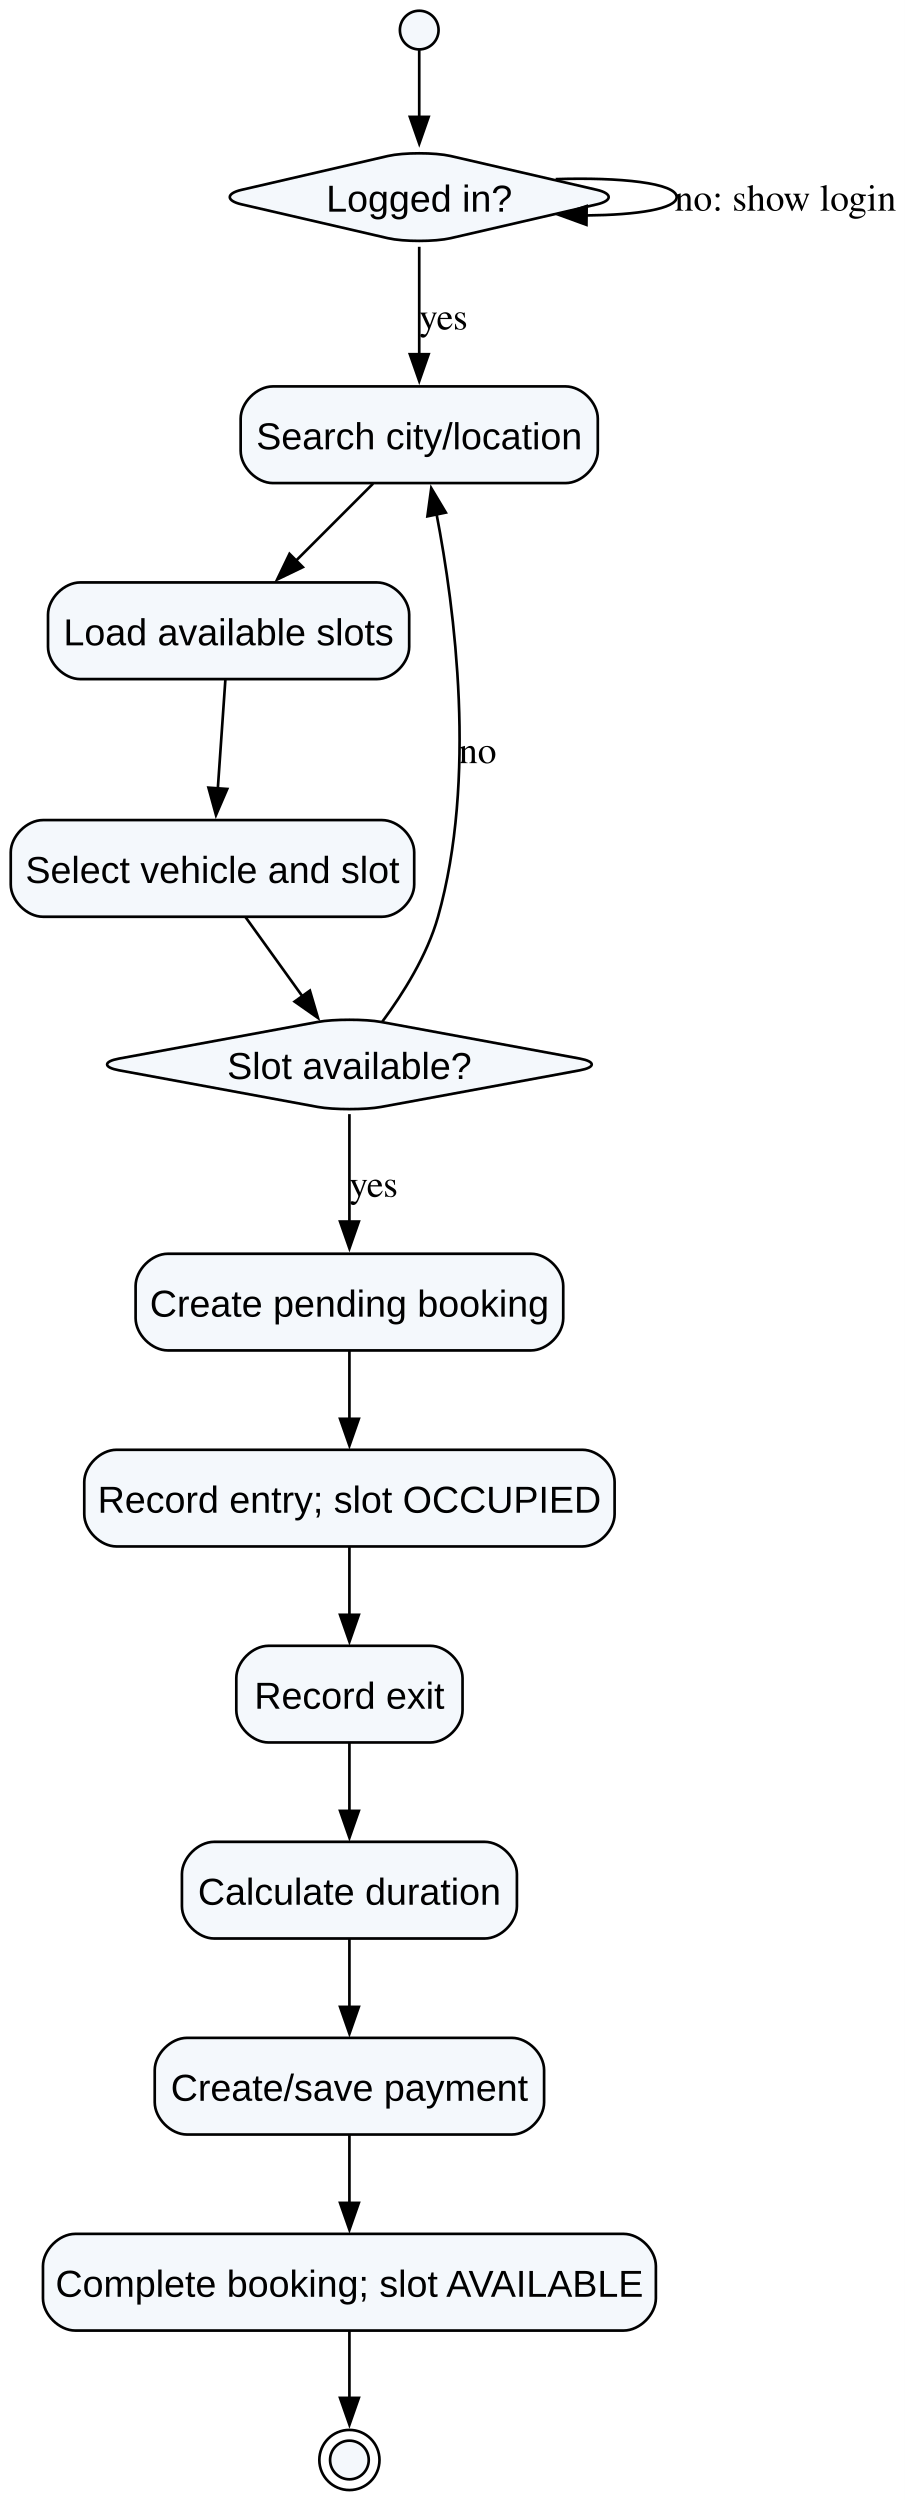
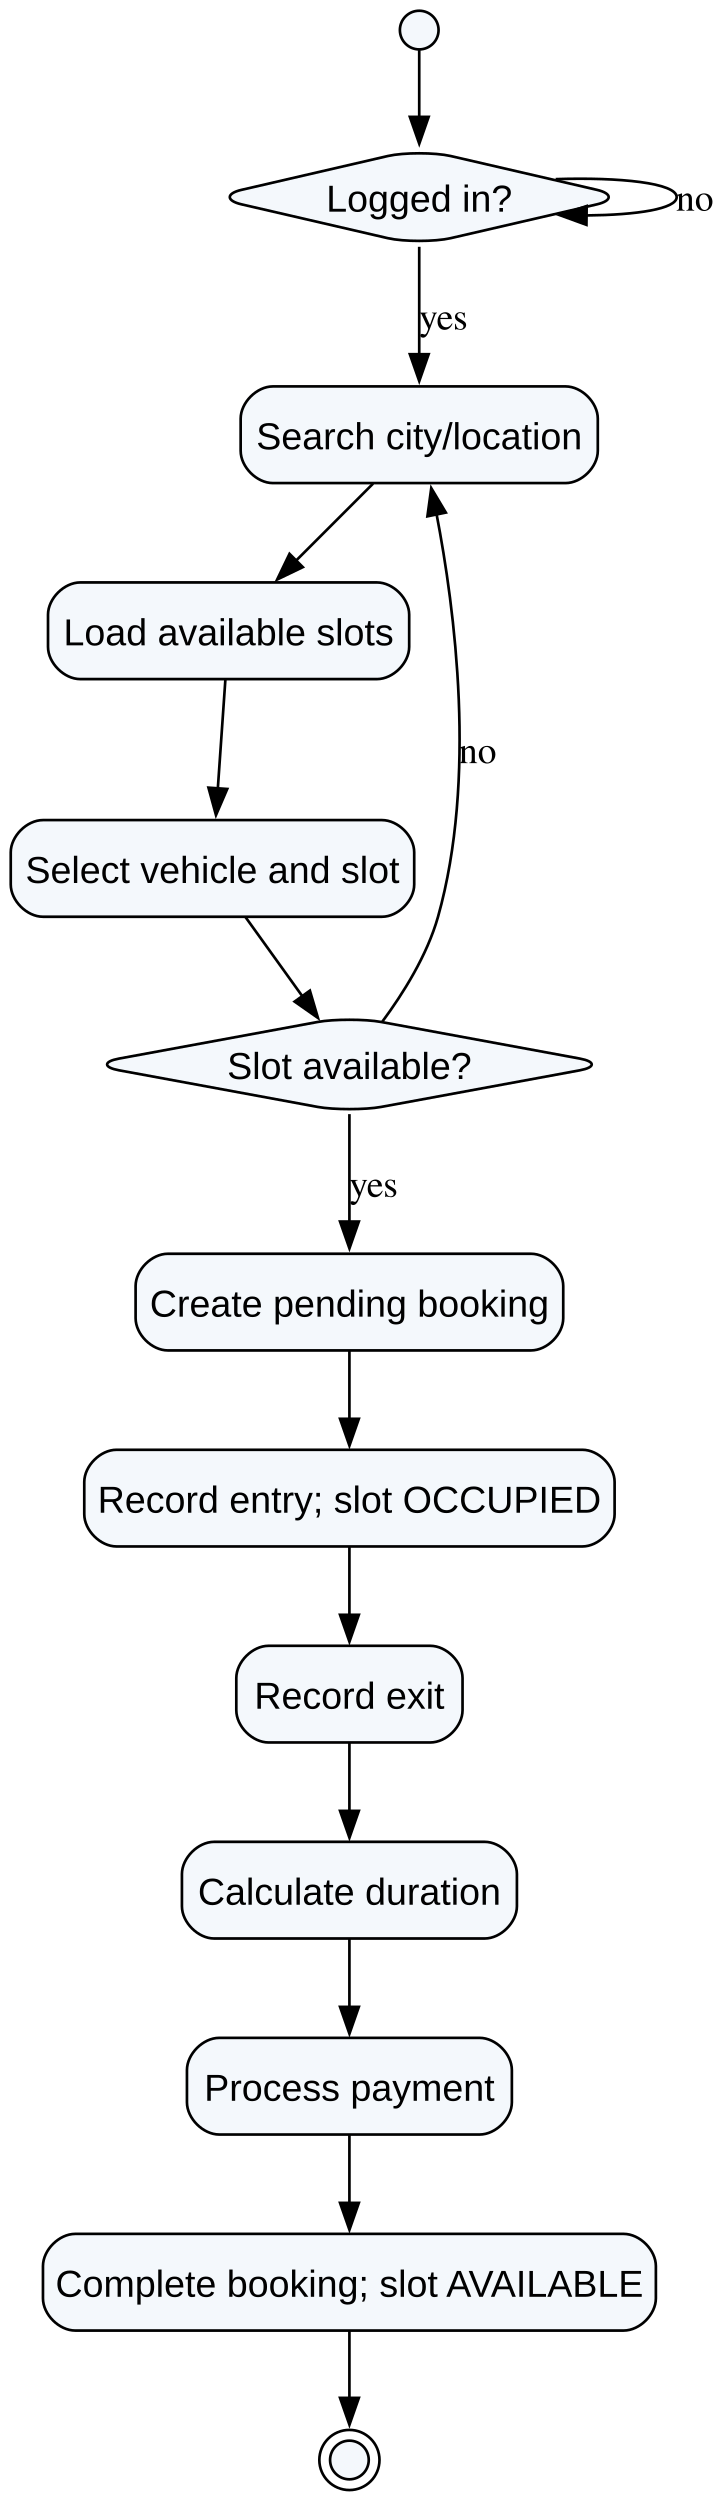
- <svg xmlns="http://www.w3.org/2000/svg" width="337pt" height="931pt" viewBox="0.00 0.00 337.00 931.00">
+ <svg xmlns="http://www.w3.org/2000/svg" width="269pt" height="931pt" viewBox="0.00 0.00 269.00 931.00">
  <g id="graph0" class="graph" transform="scale(1 1) rotate(0) translate(4 927.3)">
-     <polygon fill="white" stroke="none" points="-4,4 -4,-927.3 332.99,-927.3 332.99,4 -4,4" />
+     <polygon fill="white" stroke="none" points="-4,4 -4,-927.3 265.49,-927.3 265.49,4 -4,4" />
    <g id="node1" class="node">
      <ellipse fill="#f4f8fc" stroke="black" cx="152.12" cy="-916.1" rx="7.2" ry="7.2" />
    </g>
    <g id="node2" class="node">
      <path fill="#f4f8fc" stroke="black" d="M140.43,-869.2C140.43,-869.2 85.96,-856.6 85.96,-856.6 80.11,-855.25 80.11,-852.55 85.96,-851.2 85.96,-851.2 140.43,-838.6 140.43,-838.6 146.28,-837.25 157.97,-837.25 163.82,-838.6 163.82,-838.6 218.29,-851.2 218.29,-851.2 224.14,-852.55 224.14,-855.25 218.29,-856.6 218.29,-856.6 163.82,-869.2 163.82,-869.2 157.97,-870.55 146.28,-870.55 140.43,-869.2" />
      <text xml:space="preserve" text-anchor="middle" x="152.12" y="-848.48" font-family="Arial" font-size="14.00">Logged in?</text>
    </g>
    <g id="edge1" class="edge">
      <path fill="none" stroke="black" d="M152.12,-908.66C152.12,-902.6 152.12,-893.09 152.12,-883.74" />
      <polygon fill="black" stroke="black" points="155.63,-883.78 152.13,-873.78 148.63,-883.78 155.63,-883.78" />
    </g>
    <g id="edge3" class="edge">
      <path fill="none" stroke="black" d="M202.92,-860.59C226.91,-861.37 247.99,-859.14 247.99,-853.9 247.99,-849.52 233.26,-847.24 214.41,-847.07" />
      <polygon fill="black" stroke="black" points="214.39,-843.57 204.43,-847.19 214.48,-850.57 214.39,-843.57" />
-       <text xml:space="preserve" text-anchor="middle" x="288.49" y="-848.85" font-family="Times,serif" font-size="14.00">no: show login</text>
+       <text xml:space="preserve" text-anchor="middle" x="254.74" y="-848.85" font-family="Times,serif" font-size="14.00">no</text>
    </g>
    <g id="node3" class="node">
      <path fill="#f4f8fc" stroke="black" d="M206.62,-783.4C206.62,-783.4 97.62,-783.4 97.62,-783.4 91.62,-783.4 85.62,-777.4 85.62,-771.4 85.62,-771.4 85.62,-759.4 85.62,-759.4 85.62,-753.4 91.62,-747.4 97.62,-747.4 97.62,-747.4 206.62,-747.4 206.62,-747.4 212.62,-747.4 218.62,-753.4 218.62,-759.4 218.62,-759.4 218.62,-771.4 218.62,-771.4 218.62,-777.4 212.62,-783.4 206.62,-783.4" />
      <text xml:space="preserve" text-anchor="middle" x="152.12" y="-759.98" font-family="Arial" font-size="14.00">Search city/location</text>
    </g>
    <g id="edge2" class="edge">
      <path fill="none" stroke="black" d="M152.12,-835.4C152.12,-823.91 152.12,-808.6 152.12,-795.33" />
      <polygon fill="black" stroke="black" points="155.63,-795.39 152.13,-785.39 148.63,-795.39 155.63,-795.39" />
      <text xml:space="preserve" text-anchor="middle" x="161.12" y="-804.6" font-family="Times,serif" font-size="14.00">yes</text>
    </g>
    <g id="node4" class="node">
      <path fill="#f4f8fc" stroke="black" d="M136.38,-710.4C136.38,-710.4 25.88,-710.4 25.88,-710.4 19.88,-710.4 13.88,-704.4 13.88,-698.4 13.88,-698.4 13.88,-686.4 13.88,-686.4 13.88,-680.4 19.88,-674.4 25.88,-674.4 25.88,-674.4 136.38,-674.4 136.38,-674.4 142.38,-674.4 148.38,-680.4 148.38,-686.4 148.38,-686.4 148.38,-698.4 148.38,-698.4 148.38,-704.4 142.38,-710.4 136.38,-710.4" />
      <text xml:space="preserve" text-anchor="middle" x="81.12" y="-686.98" font-family="Arial" font-size="14.00">Load available slots</text>
    </g>
    <g id="edge4" class="edge">
      <path fill="none" stroke="black" d="M134.94,-747.21C126.3,-738.58 115.68,-727.96 106.16,-718.43" />
      <polygon fill="black" stroke="black" points="108.77,-716.1 99.22,-711.5 103.82,-721.05 108.77,-716.1" />
    </g>
    <g id="node5" class="node">
      <path fill="#f4f8fc" stroke="black" d="M138.25,-621.9C138.25,-621.9 12,-621.9 12,-621.9 6,-621.9 0,-615.9 0,-609.9 0,-609.9 0,-597.9 0,-597.9 0,-591.9 6,-585.9 12,-585.9 12,-585.9 138.25,-585.9 138.25,-585.9 144.25,-585.9 150.25,-591.9 150.25,-597.9 150.25,-597.9 150.25,-609.9 150.25,-609.9 150.25,-615.9 144.25,-621.9 138.25,-621.9" />
      <text xml:space="preserve" text-anchor="middle" x="75.12" y="-598.48" font-family="Arial" font-size="14.00">Select vehicle and slot</text>
    </g>
    <g id="edge5" class="edge">
      <path fill="none" stroke="black" d="M79.94,-674.31C79.13,-662.66 78.04,-646.95 77.1,-633.42" />
      <polygon fill="black" stroke="black" points="80.62,-633.49 76.43,-623.76 73.63,-633.98 80.62,-633.49" />
    </g>
    <g id="node6" class="node">
      <path fill="#f4f8fc" stroke="black" d="M114.32,-546.72C114.32,-546.72 40.31,-533.08 40.31,-533.08 34.41,-531.99 34.41,-529.81 40.31,-528.72 40.31,-528.72 114.32,-515.08 114.32,-515.08 120.22,-513.99 132.03,-513.99 137.93,-515.08 137.93,-515.08 211.94,-528.72 211.94,-528.72 217.84,-529.81 217.84,-531.99 211.94,-533.08 211.94,-533.08 137.93,-546.72 137.93,-546.72 132.03,-547.81 120.22,-547.81 114.32,-546.72" />
      <text xml:space="preserve" text-anchor="middle" x="126.12" y="-525.48" font-family="Arial" font-size="14.00">Slot available?</text>
    </g>
    <g id="edge6" class="edge">
      <path fill="none" stroke="black" d="M87.47,-585.71C93.84,-576.85 101.71,-565.89 108.69,-556.17" />
      <polygon fill="black" stroke="black" points="111.4,-558.39 114.4,-548.23 105.72,-554.31 111.4,-558.39" />
    </g>
    <g id="edge7" class="edge">
      <path fill="none" stroke="black" d="M138.41,-546.89C146.02,-557.17 155.08,-571.52 159.12,-585.9 173.58,-637.26 165.44,-700.21 158.55,-735.97" />
      <polygon fill="black" stroke="black" points="155.17,-735.02 156.6,-745.52 162.03,-736.42 155.17,-735.02" />
      <text xml:space="preserve" text-anchor="middle" x="173.9" y="-643.1" font-family="Times,serif" font-size="14.00">no</text>
    </g>
    <g id="node7" class="node">
      <path fill="#f4f8fc" stroke="black" d="M193.75,-460.4C193.75,-460.4 58.5,-460.4 58.5,-460.4 52.5,-460.4 46.5,-454.4 46.5,-448.4 46.5,-448.4 46.5,-436.4 46.5,-436.4 46.5,-430.4 52.5,-424.4 58.5,-424.4 58.5,-424.4 193.75,-424.4 193.75,-424.4 199.75,-424.4 205.75,-430.4 205.75,-436.4 205.75,-436.4 205.75,-448.4 205.75,-448.4 205.75,-454.4 199.75,-460.4 193.75,-460.4" />
      <text xml:space="preserve" text-anchor="middle" x="126.12" y="-436.97" font-family="Arial" font-size="14.00">Create pending booking</text>
    </g>
    <g id="edge8" class="edge">
      <path fill="none" stroke="black" d="M126.12,-512.4C126.12,-500.91 126.12,-485.6 126.12,-472.33" />
      <polygon fill="black" stroke="black" points="129.63,-472.39 126.13,-462.39 122.63,-472.39 129.63,-472.39" />
      <text xml:space="preserve" text-anchor="middle" x="135.12" y="-481.6" font-family="Times,serif" font-size="14.00">yes</text>
    </g>
    <g id="node8" class="node">
      <path fill="#f4f8fc" stroke="black" d="M212.88,-387.4C212.88,-387.4 39.38,-387.4 39.38,-387.4 33.38,-387.4 27.38,-381.4 27.38,-375.4 27.38,-375.4 27.38,-363.4 27.38,-363.4 27.38,-357.4 33.38,-351.4 39.38,-351.4 39.38,-351.4 212.88,-351.4 212.88,-351.4 218.88,-351.4 224.88,-357.4 224.88,-363.4 224.88,-363.4 224.88,-375.4 224.88,-375.4 224.88,-381.4 218.88,-387.4 212.88,-387.4" />
      <text xml:space="preserve" text-anchor="middle" x="126.12" y="-363.97" font-family="Arial" font-size="14.00">Record entry; slot OCCUPIED</text>
    </g>
    <g id="edge9" class="edge">
      <path fill="none" stroke="black" d="M126.12,-424.21C126.12,-416.63 126.12,-407.5 126.12,-398.94" />
      <polygon fill="black" stroke="black" points="129.63,-398.94 126.13,-388.94 122.63,-398.94 129.63,-398.94" />
    </g>
    <g id="node9" class="node">
      <path fill="#f4f8fc" stroke="black" d="M156.25,-314.4C156.25,-314.4 96,-314.4 96,-314.4 90,-314.4 84,-308.4 84,-302.4 84,-302.4 84,-290.4 84,-290.4 84,-284.4 90,-278.4 96,-278.4 96,-278.4 156.25,-278.4 156.25,-278.4 162.25,-278.4 168.25,-284.4 168.25,-290.4 168.25,-290.4 168.25,-302.4 168.25,-302.4 168.25,-308.4 162.25,-314.4 156.25,-314.4" />
      <text xml:space="preserve" text-anchor="middle" x="126.12" y="-290.97" font-family="Arial" font-size="14.00">Record exit</text>
    </g>
    <g id="edge10" class="edge">
      <path fill="none" stroke="black" d="M126.12,-351.21C126.12,-343.63 126.12,-334.5 126.12,-325.94" />
      <polygon fill="black" stroke="black" points="129.63,-325.94 126.13,-315.94 122.63,-325.94 129.63,-325.94" />
    </g>
    <g id="node10" class="node">
      <path fill="#f4f8fc" stroke="black" d="M176.5,-241.4C176.5,-241.4 75.75,-241.4 75.75,-241.4 69.75,-241.4 63.75,-235.4 63.75,-229.4 63.75,-229.4 63.75,-217.4 63.75,-217.4 63.75,-211.4 69.75,-205.4 75.75,-205.4 75.75,-205.4 176.5,-205.4 176.5,-205.4 182.5,-205.4 188.5,-211.4 188.5,-217.4 188.5,-217.4 188.5,-229.4 188.5,-229.4 188.5,-235.4 182.5,-241.4 176.5,-241.4" />
      <text xml:space="preserve" text-anchor="middle" x="126.12" y="-217.97" font-family="Arial" font-size="14.00">Calculate duration</text>
    </g>
    <g id="edge11" class="edge">
      <path fill="none" stroke="black" d="M126.12,-278.21C126.12,-270.63 126.12,-261.5 126.12,-252.94" />
      <polygon fill="black" stroke="black" points="129.63,-252.94 126.13,-242.94 122.63,-252.94 129.63,-252.94" />
    </g>
    <g id="node11" class="node">
-       <path fill="#f4f8fc" stroke="black" d="M186.62,-168.4C186.62,-168.4 65.62,-168.4 65.62,-168.4 59.62,-168.4 53.62,-162.4 53.62,-156.4 53.62,-156.4 53.62,-144.4 53.62,-144.4 53.62,-138.4 59.62,-132.4 65.62,-132.4 65.62,-132.4 186.62,-132.4 186.62,-132.4 192.62,-132.4 198.62,-138.4 198.62,-144.4 198.62,-144.4 198.62,-156.4 198.62,-156.4 198.62,-162.4 192.62,-168.4 186.62,-168.4" />
-       <text xml:space="preserve" text-anchor="middle" x="126.12" y="-144.97" font-family="Arial" font-size="14.00">Create/save payment</text>
+       <path fill="#f4f8fc" stroke="black" d="M174.62,-168.4C174.62,-168.4 77.62,-168.4 77.62,-168.4 71.62,-168.4 65.62,-162.4 65.62,-156.4 65.62,-156.4 65.62,-144.4 65.62,-144.4 65.62,-138.4 71.62,-132.4 77.62,-132.4 77.62,-132.4 174.62,-132.4 174.62,-132.4 180.62,-132.4 186.62,-138.4 186.62,-144.4 186.62,-144.4 186.62,-156.4 186.62,-156.4 186.62,-162.4 180.62,-168.4 174.62,-168.4" />
+       <text xml:space="preserve" text-anchor="middle" x="126.12" y="-144.97" font-family="Arial" font-size="14.00">Process payment</text>
    </g>
    <g id="edge12" class="edge">
      <path fill="none" stroke="black" d="M126.12,-205.21C126.12,-197.63 126.12,-188.5 126.12,-179.94" />
      <polygon fill="black" stroke="black" points="129.63,-179.94 126.13,-169.94 122.63,-179.94 129.63,-179.94" />
    </g>
    <g id="node12" class="node">
      <path fill="#f4f8fc" stroke="black" d="M228.25,-95.4C228.25,-95.4 24,-95.4 24,-95.4 18,-95.4 12,-89.4 12,-83.4 12,-83.4 12,-71.4 12,-71.4 12,-65.4 18,-59.4 24,-59.4 24,-59.4 228.25,-59.4 228.25,-59.4 234.25,-59.4 240.25,-65.4 240.25,-71.4 240.25,-71.4 240.25,-83.4 240.25,-83.4 240.25,-89.4 234.25,-95.4 228.25,-95.4" />
      <text xml:space="preserve" text-anchor="middle" x="126.12" y="-71.98" font-family="Arial" font-size="14.00">Complete booking; slot AVAILABLE</text>
    </g>
    <g id="edge13" class="edge">
      <path fill="none" stroke="black" d="M126.12,-132.21C126.12,-124.63 126.12,-115.5 126.12,-106.94" />
      <polygon fill="black" stroke="black" points="129.63,-106.94 126.13,-96.94 122.63,-106.94 129.63,-106.94" />
    </g>
    <g id="node13" class="node">
      <ellipse fill="#f4f8fc" stroke="black" cx="126.12" cy="-11.2" rx="7.2" ry="7.2" />
      <ellipse fill="none" stroke="black" cx="126.12" cy="-11.2" rx="11.2" ry="11.2" />
    </g>
    <g id="edge14" class="edge">
      <path fill="none" stroke="black" d="M126.12,-59.2C126.12,-51.5 126.12,-42.34 126.12,-34.15" />
      <polygon fill="black" stroke="black" points="129.63,-34.32 126.13,-24.32 122.63,-34.32 129.63,-34.32" />
    </g>
  </g>
</svg>
